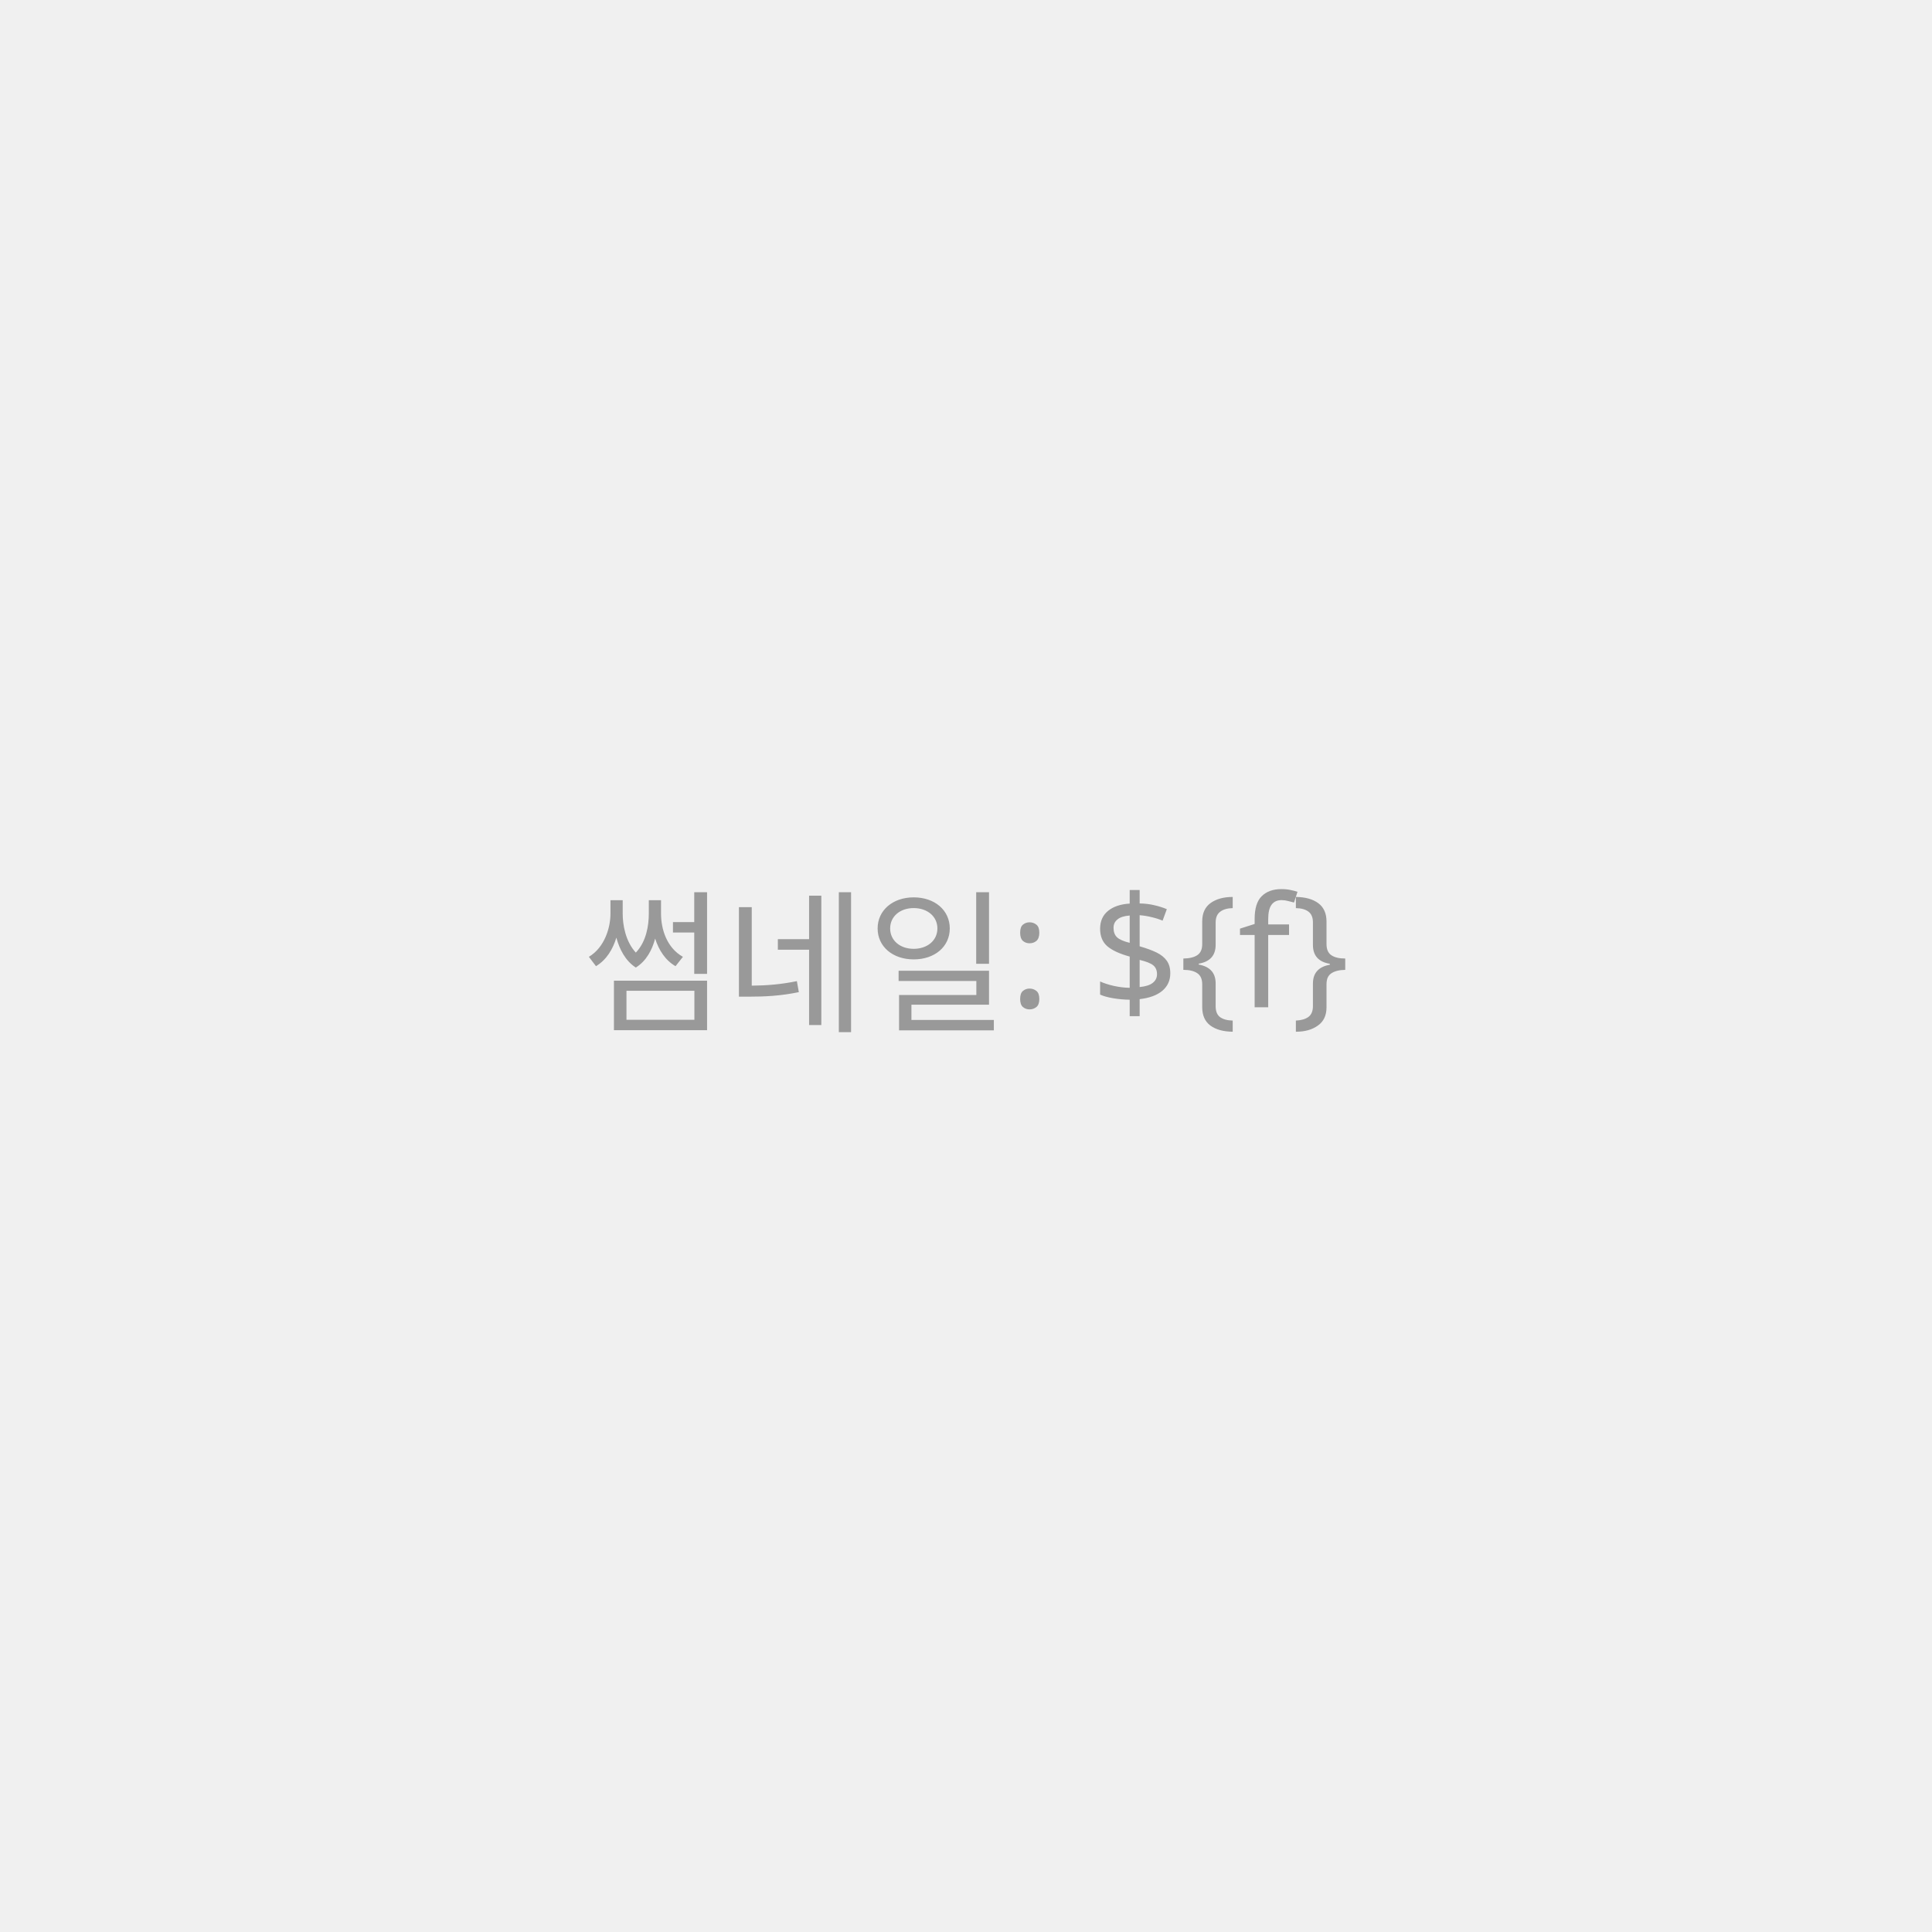
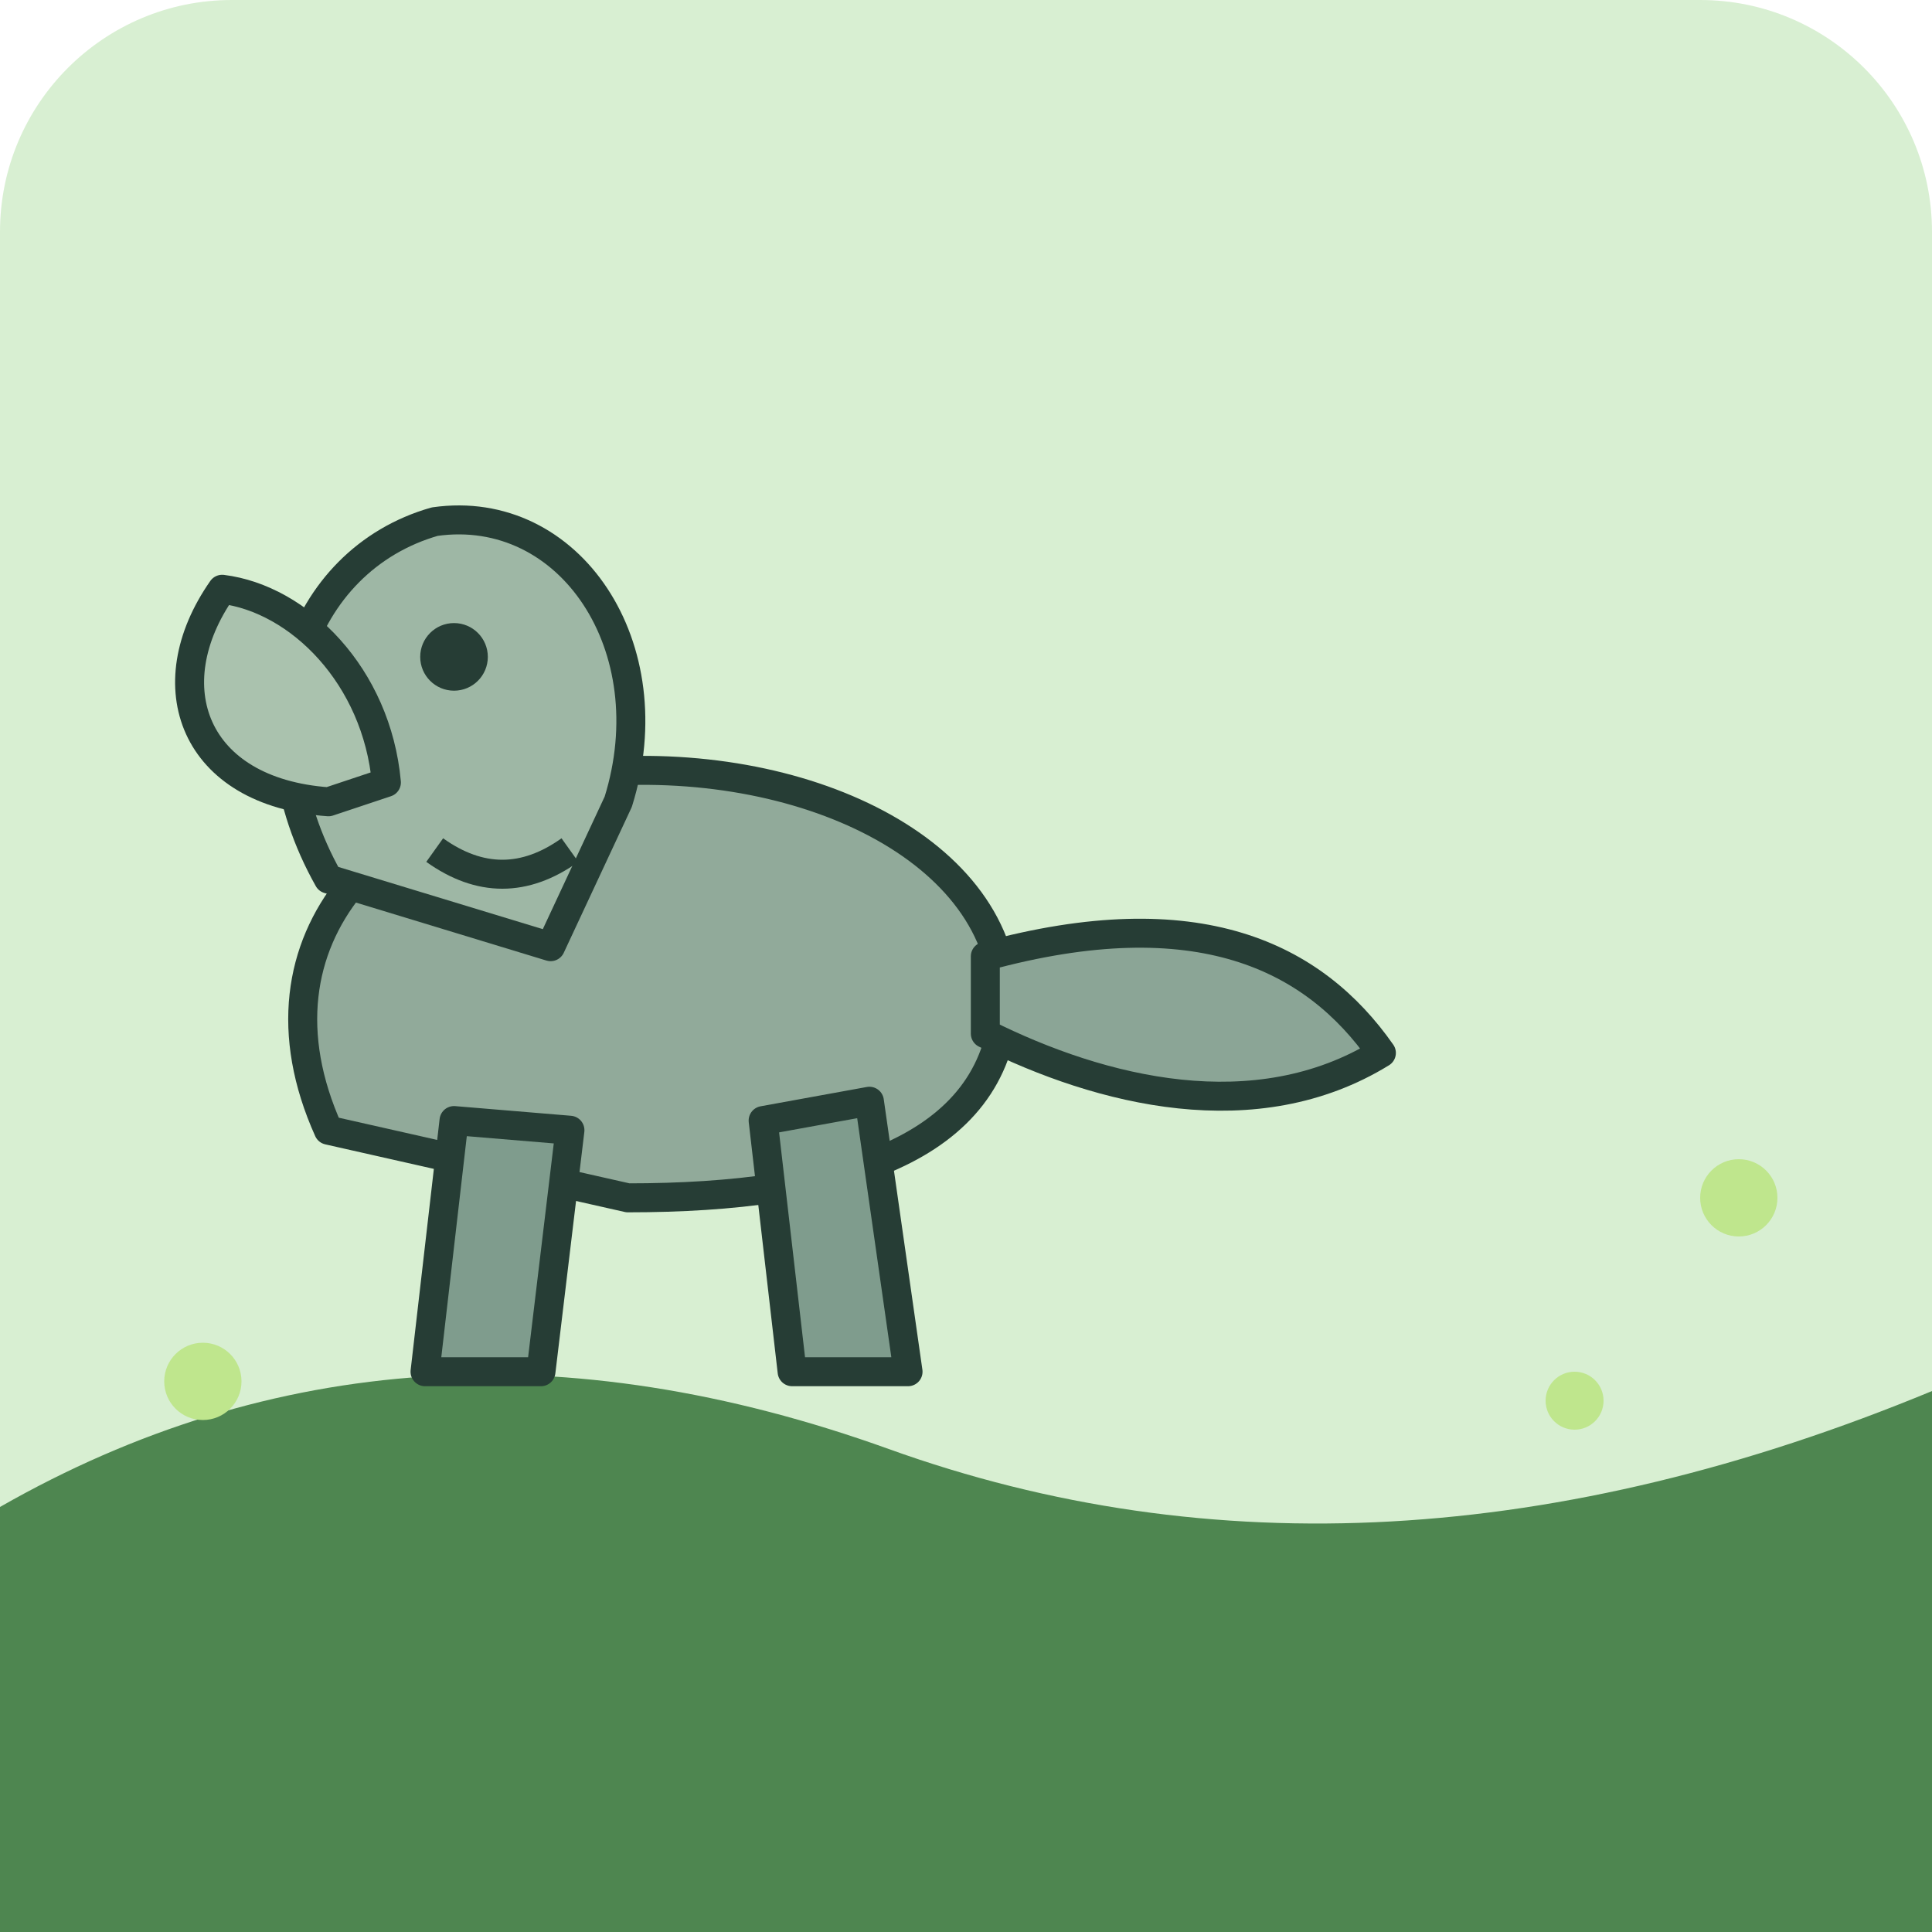
- <svg xmlns="http://www.w3.org/2000/svg" viewBox="0 0 200 200" width="200" height="200">
-   <rect width="200" height="200" fill="#f0f0f0" />
-   <text x="100" y="100" text-anchor="middle" dominant-baseline="middle" font-family="sans-serif" font-size="16" fill="#999">썸네일: ${f}</text>
+ <svg xmlns="http://www.w3.org/2000/svg" viewBox="0 0 200 200" role="img" aria-label="코끼리 색칠 그림">
+   <rect width="200" height="200" rx="24" fill="#d8efd2" />
+   <path d="M0 156 Q42 132 92 150 T200 144 V200 H0Z" fill="#4e8650" />
+   <g stroke="#263d35" stroke-width="3" stroke-linejoin="round">
+     <path d="M34 117 C25 97 40 82 61 80 C83 78 104 88 104 104 C103 119 87 124 65 124Z" fill="#91aa9a" />
+     <path d="M34 91 C25 75 31 58 45 54 C59 52 69 67 64 83 L57 98Z" fill="#9eb7a5" />
+     <path d="M34 83 C20 82 16 71 23 61 C31 62 39 70 40 81Z" fill="#aac2ae" />
+     <path d="M47 116 L44 142 L56 142 L59 117Z M79 116 L82 142 L94 142 L90 114Z" fill="#7f9c8d" />
+     <path d="M102 99 C124 93 136 99 143 109 C130 117 114 113 102 107Z" fill="#8ba596" />
+     <circle cx="47" cy="68" r="3.5" fill="#263d35" stroke="none" />
+     <path d="M45 88 Q52 93 59 88" fill="none" />
+   </g>
+   <g fill="#bfe68d">
+     <circle cx="21" cy="143" r="4" />
+     <circle cx="163" cy="145" r="3" />
+     <circle cx="180" cy="124" r="4" />
+   </g>
</svg>
